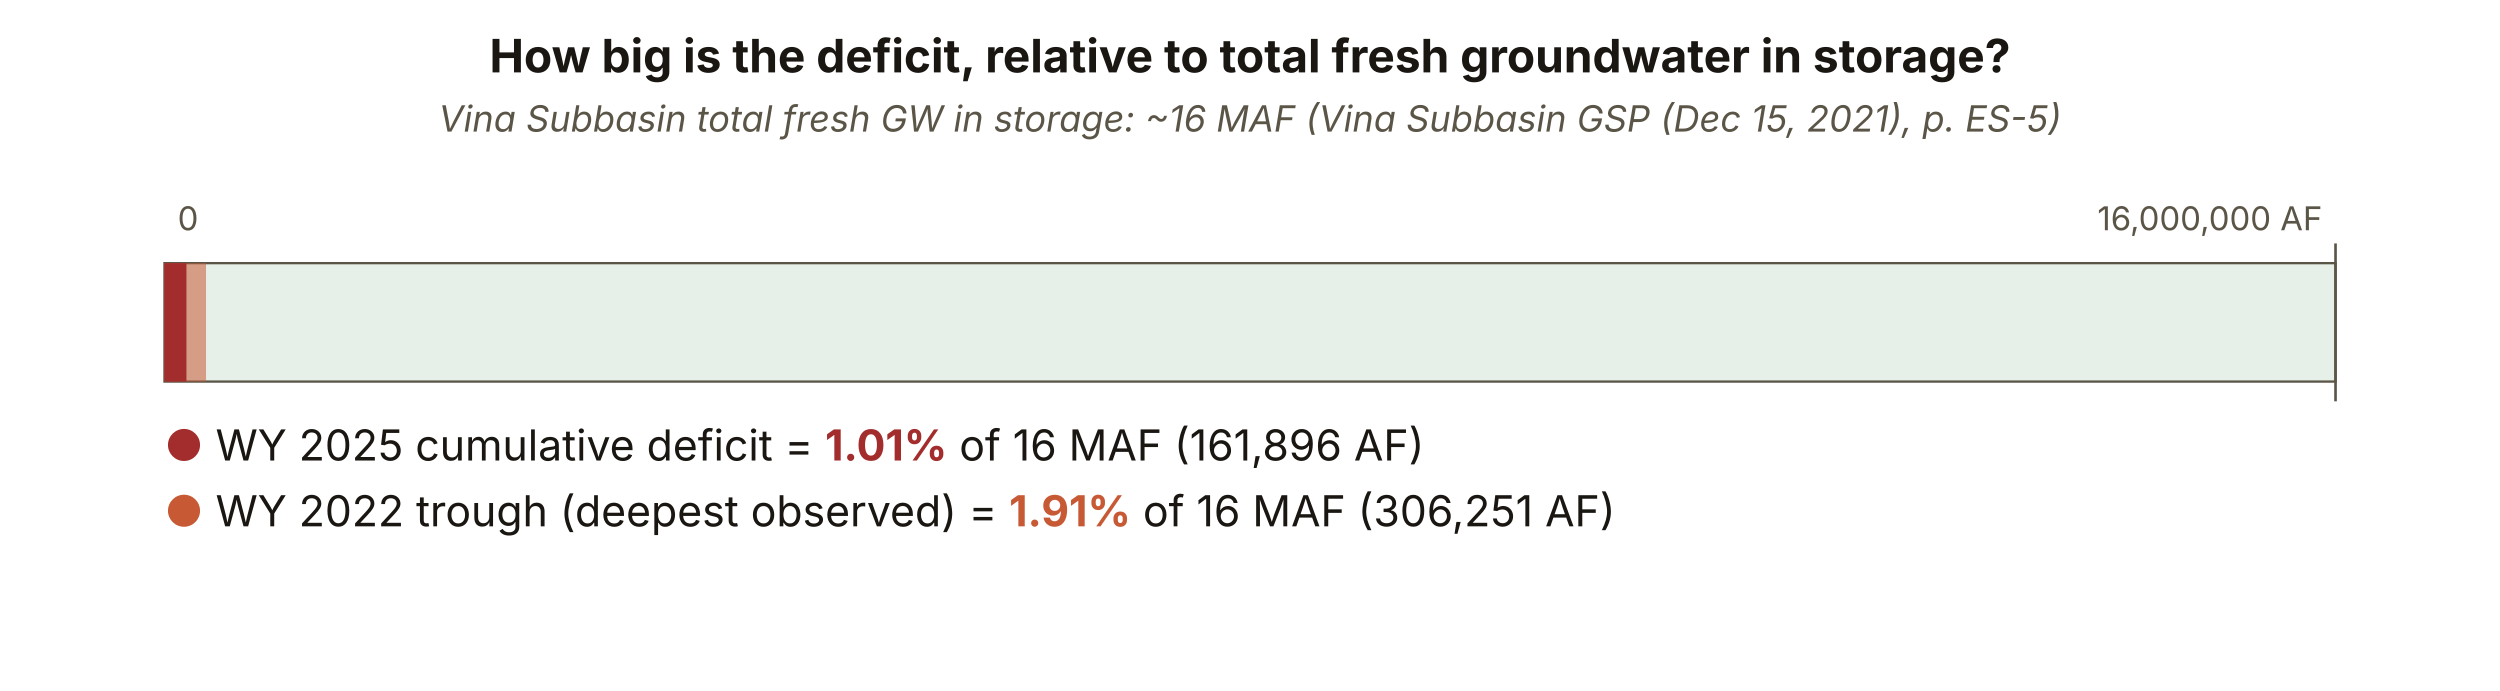
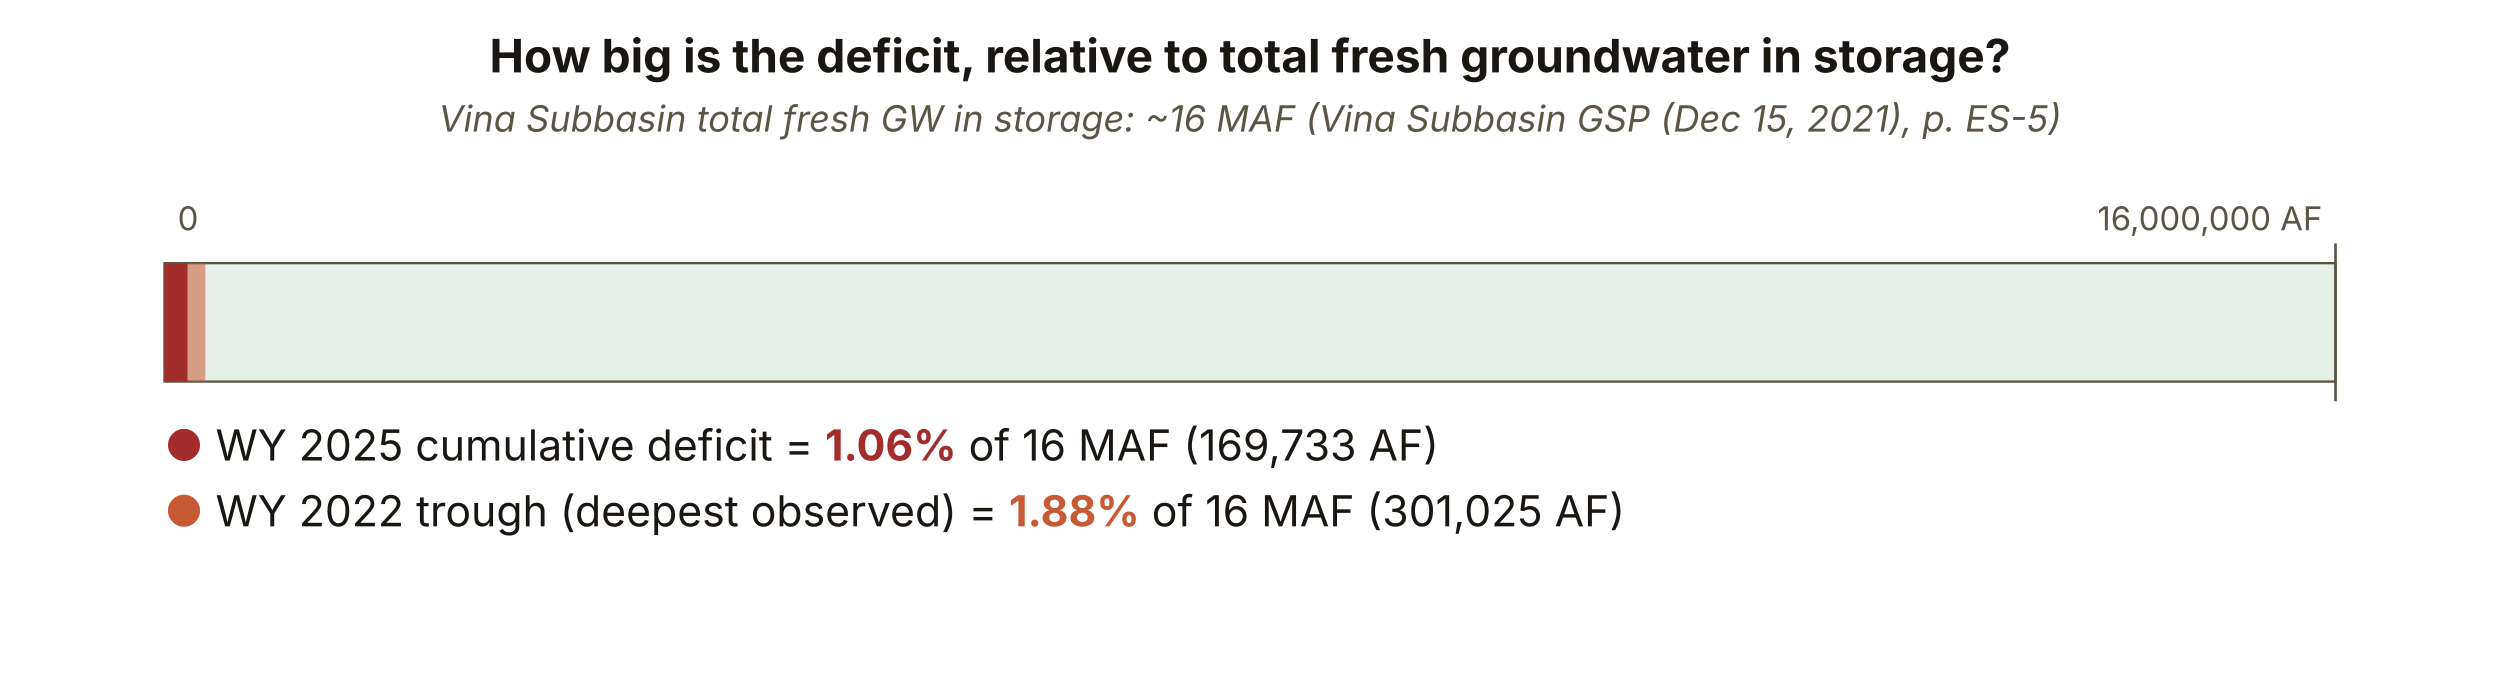
<svg xmlns="http://www.w3.org/2000/svg" viewBox="0 0 760 210" style="background:#fafaf7;font-family:'Inter',ui-sans-serif,system-ui;width:100%;height:auto;display:block;">
  <text x="380.0" y="22" text-anchor="middle" font-size="14" font-weight="700" fill="#1a1612">How big is the deficit, relative to total fresh groundwater in storage?</text>
  <text x="380.0" y="40" text-anchor="middle" font-size="11" fill="#5b5547" font-style="italic">Vina Subbasin total fresh GW in storage: ~16 MAF (Vina Subbasin GSP (Dec 15, 2021), p. ES-5)</text>
  <rect x="50" y="80" width="660" height="36" fill="#e6f0e8" stroke="#5b5547" stroke-width="0.7" />
-   <rect x="50" y="80" width="12.63" height="36" fill="#c75a35" fill-opacity="0.55" />
-   <rect x="50" y="80" width="6.68" height="36" fill="#a32d2d" />
+   <rect x="50" y="80" width="12.42" height="36" fill="#c75a35" fill-opacity="0.55" />
+   <rect x="50" y="80" width="7.00" height="36" fill="#a32d2d" />
  <line x1="710" y1="74" x2="710" y2="122" stroke="#5b5547" stroke-width="0.8" />
  <text x="706" y="70" text-anchor="end" font-size="10" fill="#5b5547">16,000,000 AF</text>
  <text x="54" y="70" font-size="10" fill="#5b5547">0</text>
  <text x="50" y="140" font-size="13" fill="#1a1612">
-     <tspan font-weight="700" fill="#a32d2d">●</tspan> WY 2025 cumulative deficit = <tspan font-weight="700" fill="#a32d2d">1.01%</tspan> of 16 MAF (161,896 AF)</text>
+     <tspan font-weight="700" fill="#a32d2d">●</tspan> WY 2025 cumulative deficit = <tspan font-weight="700" fill="#a32d2d">1.06%</tspan> of 16 MAF (169,733 AF)</text>
  <text x="50" y="160" font-size="13" fill="#1a1612">
-     <tspan font-weight="700" fill="#c75a35">●</tspan> WY 2022 trough (deepest observed) = <tspan font-weight="700" fill="#c75a35">1.91%</tspan> of 16 MAF (306,251 AF)</text>
+     <tspan font-weight="700" fill="#c75a35">●</tspan> WY 2022 trough (deepest observed) = <tspan font-weight="700" fill="#c75a35">1.88%</tspan> of 16 MAF (301,025 AF)</text>
</svg>
